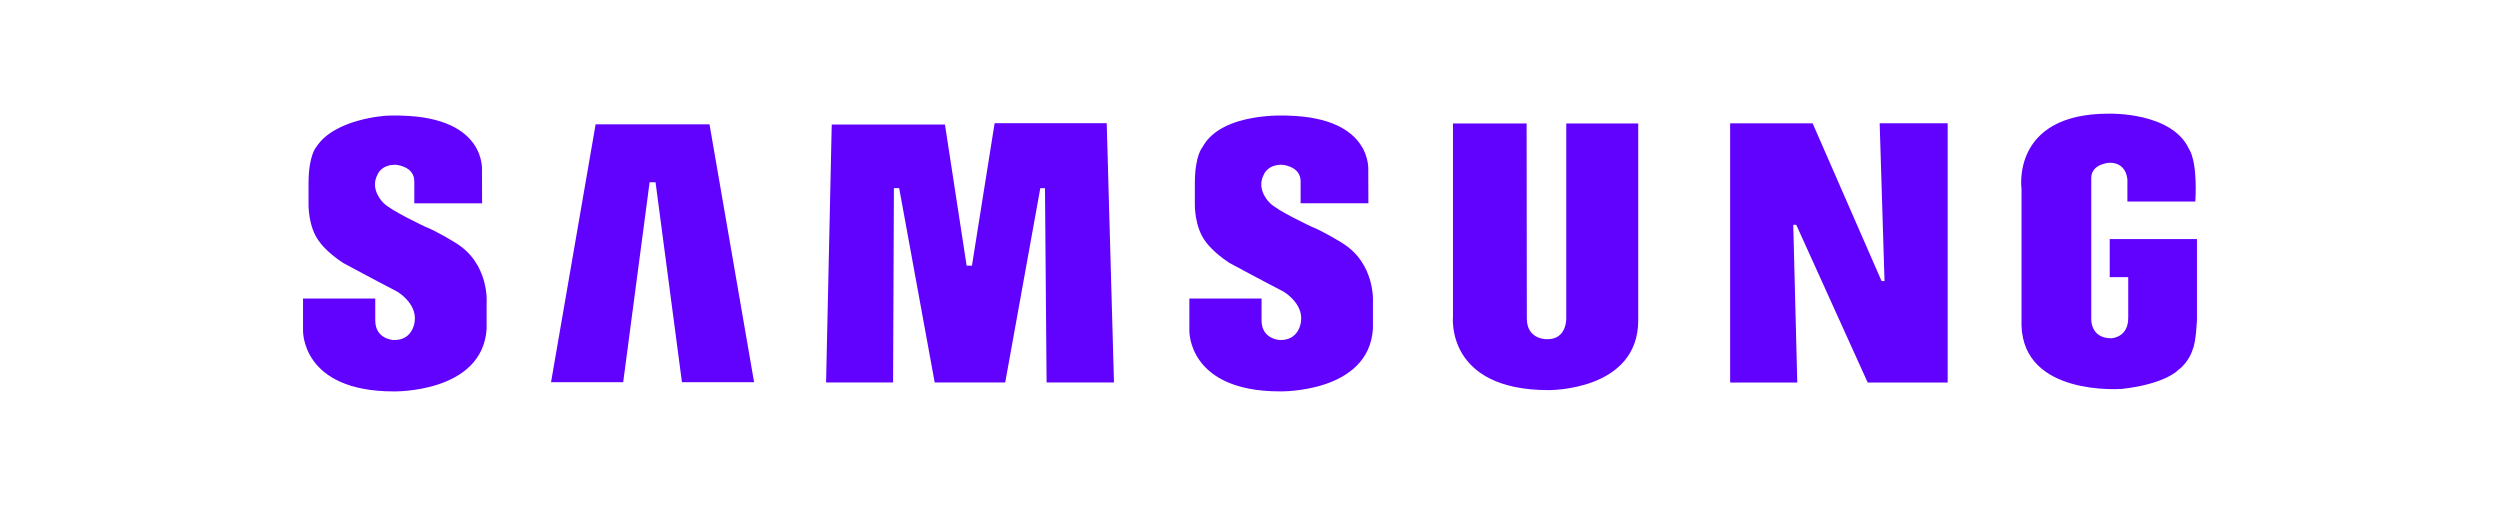
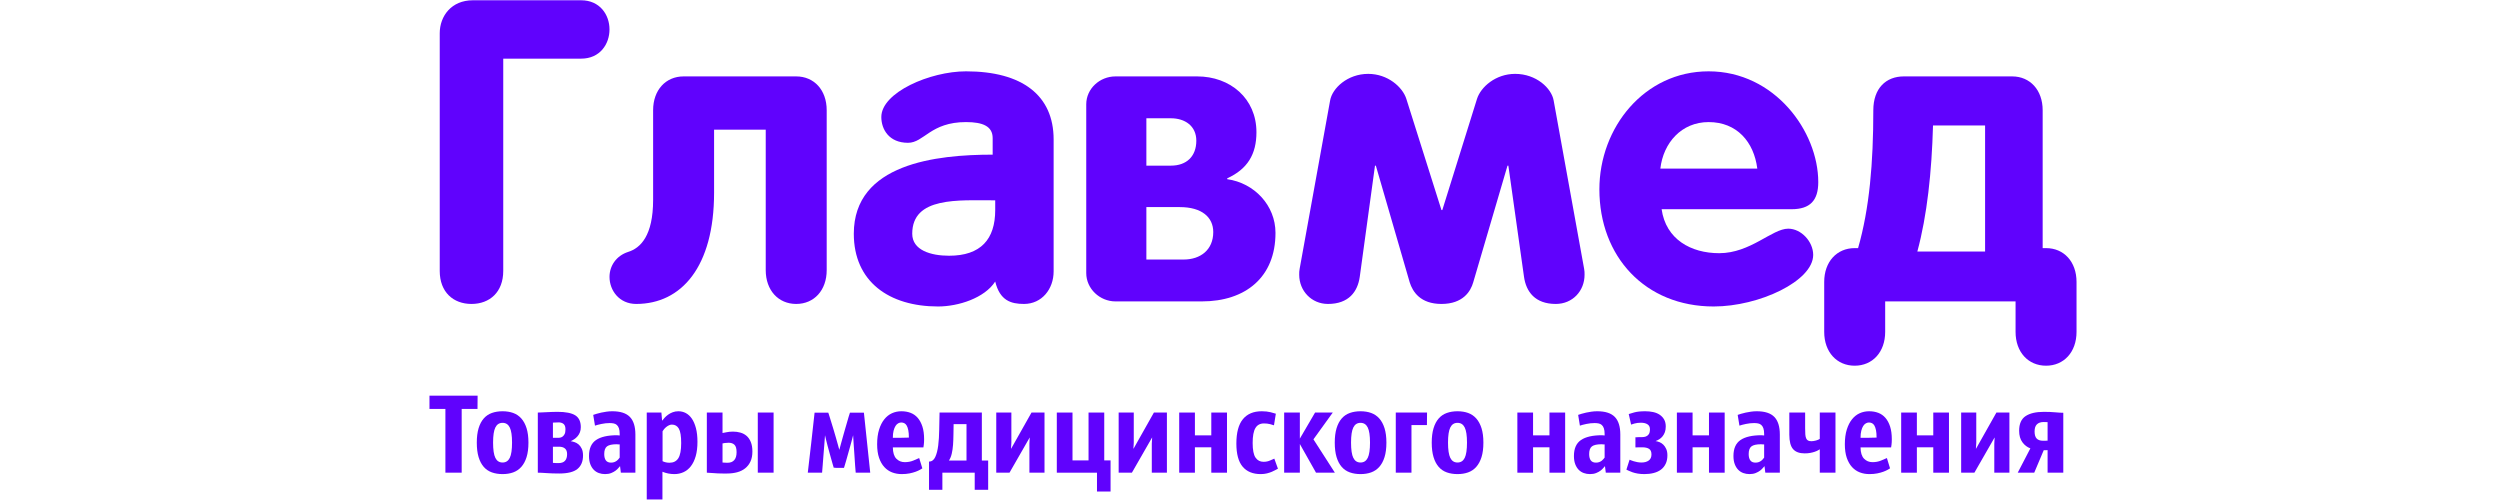
- <svg xmlns="http://www.w3.org/2000/svg" width="198" height="40" viewBox="0 0 198 40" fill="none">
-   <path fill-rule="evenodd" clip-rule="evenodd" d="M106.254 19.216C106.254 19.216 104.795 18.312 103.893 17.962C103.893 17.962 101.099 16.665 100.545 16.048C100.545 16.048 99.457 15.021 100.094 13.827C100.094 13.827 100.361 13.046 101.511 13.046C101.511 13.046 103.009 13.128 103.009 14.361V16.101H108.377L108.367 13.539C108.367 13.539 108.78 9.344 102.045 9.159C102.045 9.159 96.747 8.81 95.228 11.668C95.228 11.668 94.632 12.306 94.632 14.526V16.131C94.632 16.131 94.571 17.982 95.515 19.174C95.515 19.174 96.048 19.956 97.362 20.819C97.362 20.819 100.031 22.259 101.633 23.083C101.633 23.083 103.25 24.007 103.037 25.479C103.037 25.479 102.905 26.989 101.344 26.927C101.344 26.927 99.916 26.863 99.916 25.382V23.643H94.197V26.169C94.197 26.169 94.037 30.998 101.386 30.998C101.386 30.998 108.408 31.14 108.736 26.042V23.986C108.735 23.986 108.984 20.861 106.254 19.216ZM78.774 9.76L76.977 21.042H76.557L74.84 9.861H65.874L65.425 30.293H70.733L70.797 14.899H71.214L74.028 30.29H79.613L82.392 14.904H82.762L82.89 30.293H88.227L87.652 9.76H78.774ZM47.173 9.846L43.642 30.269H49.356L51.449 14.434H51.919L54.01 30.269H59.724L56.193 9.846H47.173ZM167.09 18.934V21.947H168.556V25.181C168.556 26.762 167.207 26.791 167.207 26.791C165.567 26.791 165.628 25.289 165.628 25.289V14.103C165.628 12.95 167.084 12.888 167.084 12.888C168.481 12.888 168.49 14.263 168.49 14.263V15.964H173.871C174.047 12.643 173.386 11.84 173.386 11.84C172.051 8.838 167.002 9.002 167.002 9.002C159.242 9.002 160.104 14.965 160.104 14.965V25.781C160.27 31.375 167.916 30.806 168.045 30.802C171.446 30.425 172.473 29.342 172.473 29.342C173.419 28.639 173.662 27.664 173.662 27.664C173.933 27.097 174 25.289 174 25.289V18.934H167.09ZM149.254 22.259H149.02L143.56 9.766H137.027V30.294H142.344L142.026 17.804H142.263L147.92 30.294H154.255V9.764H148.87L149.254 22.259ZM124.048 25.179C124.048 25.179 124.125 26.864 122.565 26.864C122.565 26.864 120.925 26.953 120.925 25.222L120.908 9.778H115.076V25.099C115.076 25.099 114.478 30.897 122.647 30.897C122.647 30.897 129.747 30.982 129.747 25.365V9.779H124.048V25.179ZM36.055 19.216C36.055 19.216 34.598 18.312 33.694 17.963C33.694 17.963 30.903 16.667 30.349 16.049C30.349 16.049 29.26 15.02 29.899 13.829C29.899 13.829 30.165 13.048 31.314 13.048C31.314 13.048 32.813 13.129 32.813 14.362V16.102H38.182L38.172 13.539C38.172 13.539 38.582 9.344 31.849 9.16C31.849 9.16 31.342 9.127 30.598 9.165C30.598 9.165 26.519 9.384 25.061 11.625C25.052 11.642 25.04 11.654 25.032 11.669C25.032 11.669 24.436 12.306 24.436 14.527V16.132C24.436 16.132 24.375 17.983 25.319 19.175C25.319 19.175 25.853 19.957 27.167 20.82C27.167 20.82 29.835 22.259 31.437 23.084C31.437 23.084 33.055 24.006 32.841 25.48C32.841 25.48 32.709 26.99 31.148 26.928C31.148 26.928 29.721 26.864 29.721 25.383V23.643H24V26.171C24 26.171 23.84 31 31.189 31C31.189 31 38.21 31.142 38.541 26.044V23.989C38.541 23.988 38.786 20.861 36.055 19.216Z" fill="#6002FD" />
+ <svg xmlns="http://www.w3.org/2000/svg" width="199" height="40" viewBox="0 0 199 40" fill="none">
+   <path d="M35.003 2.648C35.003 1.268 35.946 0.022 37.631 0.022H46.258C47.741 0.022 48.516 1.166 48.516 2.345C48.516 3.49 47.775 4.668 46.258 4.668H40.058V21.568C40.058 23.252 38.979 24.194 37.53 24.194C36.081 24.194 35.003 23.252 35.003 21.568V2.648Z" fill="#6002FD" />
+   <path d="M54.414 6.082H63.378C64.794 6.082 65.805 7.159 65.805 8.775V21.501C65.805 23.117 64.794 24.194 63.378 24.194C61.963 24.194 60.952 23.117 60.952 21.501V10.324H56.841V15.34C56.841 21.232 54.246 24.194 50.64 24.194C49.292 24.194 48.517 23.117 48.517 22.04C48.517 21.164 49.056 20.356 50 20.053C50.977 19.75 51.988 18.774 51.988 15.912V8.775C51.988 7.159 52.999 6.082 54.414 6.082Z" fill="#6002FD" />
+   <path d="M75.545 20.356C78.073 20.356 79.219 19.043 79.219 16.72V15.946C76.287 15.946 72.614 15.643 72.614 18.606C72.614 19.919 74.096 20.356 75.545 20.356ZM74.669 24.396C70.76 24.396 67.963 22.41 67.963 18.606C67.963 13.017 74.534 12.31 79.016 12.31V10.997C79.016 10.054 78.242 9.718 76.893 9.718C74.063 9.718 73.557 11.367 72.276 11.367C70.76 11.367 70.153 10.29 70.153 9.314C70.153 7.361 74.029 5.678 76.893 5.678C81.376 5.678 83.869 7.597 83.869 11.098V21.602C83.869 23.016 82.925 24.194 81.51 24.194C80.466 24.194 79.589 23.925 79.219 22.41C78.376 23.723 76.287 24.396 74.669 24.396Z" fill="#6002FD" />
+   <path d="M91.251 20.659H94.216C95.564 20.659 96.575 19.885 96.575 18.471C96.575 17.293 95.665 16.485 93.913 16.485H91.251V20.659ZM91.251 13.185H93.205C94.452 13.185 95.227 12.445 95.227 11.199C95.227 10.021 94.317 9.415 93.205 9.415H91.251V13.185ZM86.465 8.304C86.465 7.058 87.544 6.082 88.79 6.082H95.294C97.923 6.082 100.013 7.832 100.013 10.526C100.013 12.276 99.305 13.455 97.687 14.195V14.263C99.844 14.566 101.529 16.35 101.529 18.538C101.529 22.073 99.136 23.992 95.665 23.992H88.79C87.544 23.992 86.465 22.982 86.465 21.736V8.304Z" fill="#6002FD" />
+   <path d="M123.839 24.194C122.188 24.194 121.48 23.218 121.312 22.04L120.065 13.185H119.997L117.268 22.477C117.066 23.184 116.459 24.194 114.74 24.194C113.055 24.194 112.448 23.218 112.213 22.477L109.517 13.185H109.449L108.236 22.04C108.068 23.218 107.36 24.194 105.708 24.194C104.394 24.194 103.417 23.151 103.417 21.871C103.417 21.703 103.417 21.568 103.451 21.4L105.877 8.001C106.046 7.024 107.259 5.88 108.91 5.88C110.46 5.88 111.64 6.923 111.943 7.866L114.74 16.721H114.808L117.571 7.866C117.874 6.923 119.054 5.88 120.604 5.88C122.289 5.88 123.502 7.024 123.671 8.001L126.097 21.4C126.131 21.568 126.131 21.703 126.131 21.871C126.131 23.151 125.187 24.194 123.839 24.194Z" fill="#6002FD" />
+   <path d="M139.881 13.421C139.612 11.3 138.264 9.718 136.006 9.718C133.849 9.718 132.4 11.367 132.164 13.421H139.881ZM132.265 16.653C132.602 19.044 134.591 20.154 136.849 20.154C139.343 20.154 141.061 18.202 142.342 18.202C143.386 18.202 144.33 19.245 144.33 20.289C144.33 22.376 140.016 24.396 136.41 24.396C130.951 24.396 127.311 20.424 127.311 15.071C127.311 10.155 130.884 5.678 136.006 5.678C141.263 5.678 144.734 10.459 144.734 14.498C144.734 15.946 144.094 16.653 142.611 16.653H132.265Z" fill="#6002FD" />
+   <path d="M158.013 9.987H153.868C153.767 13.691 153.396 17.158 152.621 20.02H158.013V9.987ZM162.866 29.11C161.45 29.11 160.439 28.032 160.439 26.416V23.992H150.06V26.416C150.06 28.032 149.049 29.11 147.633 29.11C146.218 29.11 145.207 28.032 145.207 26.416V22.444C145.207 20.828 146.218 19.75 147.633 19.75H147.903C148.813 16.586 149.116 12.95 149.116 8.775C149.116 7.025 150.127 6.082 151.543 6.082H160.17C161.585 6.082 162.596 7.159 162.596 8.775V19.75H162.866C164.281 19.75 165.292 20.828 165.292 22.444V26.416C165.292 28.032 164.281 29.11 162.866 29.11Z" fill="#6002FD" />
+   <path d="M38.009 32.55H36.75V37.626H35.454V32.55H34.186V31.497H38.018L38.009 32.55Z" fill="#6002FD" />
+   <path d="M40.759 35.232C40.759 34.673 40.699 34.271 40.577 34.026C40.456 33.781 40.265 33.658 40.004 33.658C39.743 33.658 39.552 33.781 39.431 34.026C39.309 34.271 39.249 34.673 39.249 35.232C39.249 35.797 39.309 36.202 39.431 36.448C39.552 36.693 39.743 36.816 40.004 36.816C40.265 36.816 40.456 36.693 40.577 36.448C40.699 36.202 40.759 35.797 40.759 35.232ZM42.064 35.232C42.064 35.685 42.014 36.07 41.915 36.387C41.816 36.704 41.676 36.963 41.496 37.165C41.315 37.367 41.099 37.513 40.848 37.603C40.596 37.693 40.315 37.738 40.004 37.738C39.693 37.738 39.41 37.693 39.155 37.603C38.901 37.513 38.684 37.367 38.507 37.165C38.33 36.963 38.194 36.704 38.097 36.387C38.001 36.07 37.953 35.685 37.953 35.232C37.953 34.785 38.001 34.403 38.097 34.086C38.194 33.77 38.33 33.511 38.507 33.309C38.684 33.107 38.901 32.961 39.155 32.871C39.41 32.781 39.693 32.736 40.004 32.736C40.315 32.736 40.596 32.781 40.848 32.871C41.099 32.961 41.315 33.107 41.496 33.309C41.676 33.511 41.816 33.77 41.915 34.086C42.014 34.403 42.064 34.785 42.064 35.232Z" fill="#6002FD" />
+   <path d="M44.013 35.558V36.844C44.087 36.85 44.162 36.855 44.237 36.858C44.311 36.861 44.386 36.862 44.461 36.862C44.914 36.862 45.141 36.623 45.141 36.145C45.141 35.947 45.085 35.799 44.973 35.702C44.861 35.606 44.703 35.558 44.498 35.558H44.013ZM44.47 34.85C44.488 34.85 44.527 34.845 44.586 34.836C44.645 34.827 44.706 34.802 44.768 34.762C44.83 34.721 44.886 34.656 44.936 34.566C44.986 34.476 45.011 34.347 45.011 34.18C45.011 33.987 44.967 33.849 44.88 33.765C44.793 33.681 44.669 33.633 44.507 33.621L44.013 33.639V34.85H44.47ZM44.516 37.691C44.137 37.691 43.801 37.68 43.509 37.659C43.217 37.637 42.984 37.626 42.81 37.626V32.839C42.885 32.839 42.981 32.835 43.099 32.829C43.217 32.823 43.346 32.817 43.486 32.811C43.626 32.805 43.772 32.798 43.924 32.792C44.077 32.786 44.224 32.782 44.367 32.782C45.026 32.782 45.501 32.876 45.794 33.062C46.086 33.248 46.232 33.562 46.232 34.002C46.232 34.152 46.209 34.287 46.162 34.408C46.115 34.529 46.053 34.634 45.975 34.725C45.898 34.815 45.811 34.892 45.715 34.957C45.618 35.022 45.523 35.077 45.43 35.12C45.523 35.133 45.626 35.158 45.738 35.195C45.85 35.232 45.955 35.293 46.055 35.376C46.154 35.46 46.238 35.574 46.307 35.716C46.375 35.859 46.409 36.039 46.409 36.257C46.409 36.729 46.261 37.086 45.966 37.328C45.671 37.57 45.188 37.691 44.516 37.691Z" fill="#6002FD" />
+   <path d="M48.637 36.825C48.737 36.825 48.824 36.811 48.898 36.783C48.973 36.755 49.038 36.719 49.094 36.676C49.15 36.633 49.197 36.588 49.234 36.541C49.272 36.494 49.302 36.456 49.327 36.425V35.372H49.201C49.161 35.372 49.119 35.369 49.076 35.363C48.721 35.363 48.47 35.419 48.32 35.53C48.171 35.642 48.097 35.847 48.097 36.145C48.097 36.362 48.14 36.53 48.227 36.648C48.314 36.766 48.451 36.825 48.637 36.825ZM49.42 37.626C49.408 37.539 49.397 37.452 49.388 37.365C49.379 37.278 49.368 37.191 49.355 37.104C49.324 37.135 49.281 37.185 49.225 37.253C49.169 37.322 49.094 37.392 49.001 37.463C48.908 37.534 48.791 37.598 48.652 37.654C48.511 37.71 48.348 37.738 48.162 37.738C47.988 37.738 47.823 37.71 47.667 37.654C47.512 37.598 47.377 37.511 47.262 37.393C47.147 37.275 47.055 37.126 46.987 36.946C46.919 36.766 46.885 36.549 46.885 36.294C46.885 35.704 47.071 35.282 47.444 35.027C47.817 34.773 48.373 34.645 49.113 34.645L49.327 34.664V34.552C49.327 34.36 49.307 34.206 49.267 34.091C49.226 33.977 49.17 33.888 49.099 33.826C49.027 33.764 48.943 33.723 48.847 33.705C48.751 33.686 48.643 33.676 48.525 33.676C48.314 33.676 48.098 33.7 47.878 33.746C47.657 33.793 47.484 33.838 47.36 33.881L47.22 33.025C47.295 33 47.386 32.97 47.495 32.936C47.604 32.903 47.725 32.871 47.859 32.843C47.993 32.815 48.134 32.791 48.283 32.768C48.432 32.747 48.585 32.736 48.74 32.736C49.38 32.736 49.846 32.887 50.139 33.188C50.43 33.489 50.577 33.956 50.577 34.589V37.626H49.42Z" fill="#6002FD" />
+   <path d="M53.485 33.798C53.404 33.798 53.325 33.816 53.248 33.854C53.17 33.891 53.097 33.937 53.029 33.993C52.96 34.049 52.901 34.108 52.852 34.17C52.802 34.233 52.764 34.285 52.74 34.329V36.713C52.913 36.794 53.097 36.834 53.289 36.834C53.606 36.834 53.841 36.715 53.994 36.476C54.146 36.236 54.222 35.835 54.222 35.269C54.222 34.717 54.16 34.334 54.036 34.119C53.911 33.905 53.728 33.798 53.485 33.798ZM51.481 32.839H52.647L52.702 33.472H52.721C52.764 33.41 52.825 33.337 52.903 33.253C52.98 33.169 53.072 33.088 53.178 33.011C53.283 32.933 53.406 32.868 53.546 32.815C53.686 32.762 53.837 32.736 53.998 32.736C54.209 32.736 54.407 32.784 54.59 32.88C54.773 32.977 54.934 33.124 55.07 33.323C55.207 33.522 55.316 33.775 55.397 34.082C55.477 34.389 55.518 34.751 55.518 35.167C55.518 35.608 55.471 35.99 55.378 36.313C55.285 36.636 55.156 36.903 54.991 37.114C54.827 37.325 54.632 37.482 54.409 37.584C54.185 37.686 53.942 37.738 53.681 37.738C53.346 37.738 53.029 37.675 52.73 37.551V39.759H51.481V32.839Z" fill="#6002FD" />
+   <path d="M61.578 37.626H60.32V32.839H61.578V37.626ZM57.998 35.242C57.892 35.242 57.788 35.249 57.686 35.264C57.583 35.28 57.526 35.291 57.513 35.298V36.816C57.581 36.822 57.651 36.827 57.723 36.83C57.794 36.833 57.864 36.834 57.933 36.834C58.15 36.834 58.321 36.764 58.445 36.625C58.57 36.485 58.632 36.275 58.632 35.996C58.632 35.71 58.576 35.513 58.464 35.405C58.352 35.296 58.197 35.242 57.998 35.242ZM57.513 34.468C57.563 34.462 57.665 34.442 57.821 34.408C57.976 34.374 58.153 34.356 58.352 34.356C58.558 34.356 58.753 34.383 58.94 34.436C59.126 34.489 59.289 34.576 59.429 34.697C59.569 34.818 59.681 34.981 59.765 35.186C59.849 35.391 59.891 35.642 59.891 35.94C59.891 36.251 59.84 36.516 59.737 36.736C59.634 36.957 59.493 37.139 59.312 37.281C59.132 37.424 58.919 37.528 58.674 37.593C58.428 37.658 58.163 37.691 57.877 37.691H57.532C57.258 37.691 57.007 37.68 56.776 37.658C56.547 37.637 56.376 37.626 56.264 37.626V32.839H57.513V34.468Z" fill="#6002FD" />
+   <path d="M69.27 37.626H68.114C68.101 37.502 68.086 37.309 68.067 37.048C68.048 36.788 68.03 36.508 68.011 36.21C67.993 35.912 67.972 35.62 67.951 35.334C67.929 35.049 67.915 34.819 67.909 34.645C67.884 34.738 67.853 34.86 67.816 35.008C67.778 35.157 67.735 35.318 67.685 35.488C67.635 35.659 67.585 35.836 67.536 36.019C67.486 36.203 67.438 36.375 67.391 36.536C67.344 36.698 67.303 36.84 67.266 36.964C67.228 37.089 67.2 37.182 67.181 37.244H66.585L66.379 37.225C66.379 37.231 66.378 37.235 66.375 37.235C66.372 37.235 66.37 37.238 66.37 37.244C66.352 37.182 66.324 37.089 66.286 36.964C66.249 36.84 66.209 36.698 66.165 36.536C66.122 36.375 66.073 36.203 66.021 36.019C65.968 35.836 65.919 35.659 65.876 35.488C65.833 35.318 65.792 35.157 65.755 35.008C65.718 34.86 65.69 34.738 65.671 34.645C65.659 34.819 65.642 35.049 65.62 35.334C65.598 35.62 65.575 35.912 65.55 36.21C65.525 36.508 65.503 36.788 65.485 37.048C65.466 37.309 65.451 37.502 65.438 37.626H64.3C64.394 36.825 64.486 36.029 64.576 35.237C64.665 34.445 64.754 33.649 64.841 32.848H65.932C65.957 32.916 65.991 33.023 66.035 33.169C66.078 33.315 66.129 33.481 66.189 33.667C66.248 33.854 66.308 34.051 66.37 34.259C66.432 34.467 66.492 34.67 66.548 34.869C66.603 35.068 66.655 35.249 66.701 35.414C66.748 35.578 66.784 35.71 66.809 35.809C66.833 35.71 66.869 35.578 66.916 35.414C66.963 35.249 67.012 35.069 67.065 34.874C67.118 34.678 67.175 34.475 67.237 34.264C67.3 34.052 67.357 33.854 67.41 33.667C67.463 33.481 67.511 33.315 67.554 33.169C67.598 33.023 67.632 32.916 67.657 32.848H68.767L69.27 37.626Z" fill="#6002FD" />
+   <path d="M71.741 33.63C71.66 33.63 71.579 33.652 71.498 33.695C71.417 33.739 71.346 33.809 71.284 33.905C71.222 34.001 71.171 34.127 71.13 34.282C71.089 34.437 71.07 34.627 71.07 34.85H71.62C71.849 34.85 72.092 34.844 72.347 34.832C72.347 34.596 72.331 34.4 72.3 34.245C72.269 34.09 72.227 33.967 72.174 33.877C72.121 33.787 72.058 33.723 71.983 33.686C71.909 33.649 71.828 33.63 71.741 33.63ZM73.419 37.281C73.382 37.306 73.319 37.343 73.233 37.393C73.145 37.443 73.032 37.494 72.892 37.547C72.752 37.599 72.589 37.644 72.403 37.682C72.216 37.719 72.008 37.738 71.778 37.738C71.504 37.738 71.25 37.693 71.013 37.603C70.777 37.513 70.571 37.371 70.394 37.179C70.216 36.986 70.076 36.741 69.974 36.443C69.871 36.145 69.82 35.785 69.82 35.363C69.82 34.915 69.871 34.528 69.974 34.199C70.076 33.869 70.215 33.596 70.389 33.379C70.563 33.161 70.767 33 70.999 32.894C71.232 32.789 71.483 32.736 71.75 32.736C72.017 32.736 72.261 32.778 72.482 32.862C72.702 32.946 72.892 33.079 73.051 33.262C73.209 33.446 73.334 33.677 73.424 33.956C73.514 34.235 73.559 34.571 73.559 34.962C73.559 35.13 73.551 35.274 73.535 35.395C73.52 35.516 73.509 35.59 73.503 35.614H71.07C71.076 36.03 71.169 36.33 71.349 36.513C71.529 36.696 71.753 36.788 72.02 36.788C72.269 36.788 72.494 36.746 72.697 36.662C72.898 36.578 73.055 36.511 73.167 36.461L73.419 37.281Z" fill="#6002FD" />
+   <path d="M75.908 33.761C75.902 34.04 75.897 34.321 75.894 34.603C75.891 34.886 75.88 35.155 75.862 35.41C75.843 35.664 75.809 35.898 75.759 36.112C75.709 36.327 75.635 36.508 75.535 36.657H76.934V33.761H75.908ZM78.658 38.986H77.587V37.626H75.013V38.986H73.95V36.741C74.168 36.741 74.332 36.621 74.444 36.383C74.556 36.144 74.635 35.836 74.682 35.46C74.729 35.085 74.755 34.666 74.761 34.203C74.767 33.74 74.777 33.286 74.789 32.839H78.155V36.657H78.658V38.986Z" fill="#6002FD" />
+   <path d="M83.143 32.839V37.626H81.941V35.325C81.941 35.239 81.945 35.147 81.954 35.05C81.964 34.954 81.968 34.881 81.968 34.832H81.959L80.356 37.626H79.302V32.839H80.505V35.251C80.505 35.325 80.5 35.408 80.49 35.498C80.481 35.587 80.477 35.658 80.477 35.707C80.483 35.707 80.486 35.711 80.486 35.717L82.108 32.839H83.143Z" fill="#6002FD" />
+   <path d="M85.371 36.648H86.648V32.839H87.898V36.648H88.401V39.125H87.32V37.626H84.122V32.839H85.371V36.648Z" fill="#6002FD" />
+   <path d="M92.886 32.839V37.626H91.683V35.325C91.683 35.239 91.688 35.147 91.697 35.05C91.707 34.954 91.711 34.881 91.711 34.832H91.702L90.099 37.626H89.045V32.839H90.248V35.251C90.248 35.325 90.243 35.408 90.233 35.498C90.224 35.587 90.22 35.658 90.22 35.707C90.226 35.707 90.229 35.711 90.229 35.717L91.851 32.839H92.886Z" fill="#6002FD" />
+   <path d="M93.865 32.839H95.115V34.655H96.42V32.839H97.669V37.626H96.42V35.605H95.115V37.626H93.865V32.839Z" fill="#6002FD" />
+   <path d="M101.725 37.309C101.681 37.328 101.619 37.361 101.538 37.407C101.458 37.453 101.36 37.502 101.245 37.551C101.13 37.601 100.998 37.645 100.848 37.682C100.699 37.719 100.534 37.738 100.354 37.738C99.726 37.738 99.246 37.541 98.914 37.146C98.581 36.752 98.415 36.139 98.415 35.307C98.415 34.438 98.587 33.792 98.932 33.37C99.277 32.947 99.779 32.736 100.438 32.736C100.699 32.736 100.929 32.761 101.128 32.81C101.327 32.86 101.47 32.901 101.557 32.931L101.408 33.854C101.346 33.829 101.24 33.798 101.091 33.76C100.942 33.723 100.783 33.705 100.615 33.705C100.304 33.705 100.076 33.827 99.93 34.073C99.784 34.318 99.711 34.714 99.711 35.26C99.711 35.813 99.787 36.201 99.939 36.424C100.092 36.648 100.304 36.76 100.578 36.76C100.771 36.76 100.945 36.724 101.1 36.653C101.256 36.581 101.367 36.533 101.436 36.508L101.725 37.309Z" fill="#6002FD" />
+   <path d="M102.219 32.839H103.468V34.915L104.68 32.839H106.088L104.55 34.971L106.256 37.626H104.755L103.468 35.344V37.626H102.219V32.839Z" fill="#6002FD" />
+   <path d="M109.053 35.232C109.053 34.673 108.993 34.271 108.871 34.026C108.75 33.781 108.559 33.658 108.298 33.658C108.037 33.658 107.846 33.781 107.725 34.026C107.603 34.271 107.543 34.673 107.543 35.232C107.543 35.797 107.603 36.202 107.725 36.448C107.846 36.693 108.037 36.816 108.298 36.816C108.559 36.816 108.75 36.693 108.871 36.448C108.993 36.202 109.053 35.797 109.053 35.232ZM110.358 35.232C110.358 35.685 110.308 36.07 110.209 36.387C110.11 36.704 109.97 36.963 109.79 37.165C109.609 37.367 109.393 37.513 109.142 37.603C108.89 37.693 108.608 37.738 108.298 37.738C107.987 37.738 107.704 37.693 107.449 37.603C107.195 37.513 106.978 37.367 106.801 37.165C106.624 36.963 106.488 36.704 106.391 36.387C106.295 36.07 106.247 35.685 106.247 35.232C106.247 34.785 106.295 34.403 106.391 34.086C106.488 33.77 106.624 33.511 106.801 33.309C106.978 33.107 107.195 32.961 107.449 32.871C107.704 32.781 107.987 32.736 108.298 32.736C108.608 32.736 108.89 32.781 109.142 32.871C109.393 32.961 109.609 33.107 109.79 33.309C109.97 33.511 110.11 33.77 110.209 34.086C110.308 34.403 110.358 34.785 110.358 35.232Z" fill="#6002FD" />
+   <path d="M113.584 33.835H112.353V37.626H111.104V32.839H113.593L113.584 33.835Z" fill="#6002FD" />
+   <path d="M116.773 35.232C116.773 34.673 116.712 34.271 116.591 34.026C116.47 33.781 116.279 33.658 116.017 33.658C115.756 33.658 115.565 33.781 115.444 34.026C115.323 34.271 115.262 34.673 115.262 35.232C115.262 35.797 115.323 36.202 115.444 36.448C115.565 36.693 115.756 36.816 116.017 36.816C116.279 36.816 116.47 36.693 116.591 36.448C116.712 36.202 116.773 35.797 116.773 35.232ZM118.078 35.232C118.078 35.685 118.028 36.07 117.929 36.387C117.829 36.704 117.689 36.963 117.509 37.165C117.329 37.367 117.113 37.513 116.861 37.603C116.61 37.693 116.328 37.738 116.017 37.738C115.706 37.738 115.424 37.693 115.169 37.603C114.914 37.513 114.698 37.367 114.521 37.165C114.344 36.963 114.207 36.704 114.111 36.387C114.015 36.07 113.966 35.685 113.966 35.232C113.966 34.785 114.015 34.403 114.111 34.086C114.207 33.77 114.344 33.511 114.521 33.309C114.698 33.107 114.914 32.961 115.169 32.871C115.424 32.781 115.706 32.736 116.017 32.736C116.328 32.736 116.61 32.781 116.861 32.871C117.113 32.961 117.329 33.107 117.509 33.309C117.689 33.511 117.829 33.77 117.929 34.086C118.028 34.403 118.078 34.785 118.078 35.232Z" fill="#6002FD" />
+   <path d="M120.782 32.839H122.031V34.655H123.337V32.839H124.586V37.626H123.337V35.605H122.031V37.626H120.782V32.839Z" fill="#6002FD" />
+   <path d="M127.038 36.825C127.137 36.825 127.224 36.811 127.299 36.783C127.373 36.755 127.438 36.719 127.495 36.676C127.55 36.633 127.597 36.588 127.634 36.541C127.672 36.494 127.703 36.456 127.728 36.425V35.372H127.602C127.561 35.372 127.52 35.369 127.476 35.363C127.122 35.363 126.87 35.419 126.721 35.53C126.571 35.642 126.497 35.847 126.497 36.145C126.497 36.362 126.54 36.53 126.627 36.648C126.714 36.766 126.851 36.825 127.038 36.825ZM127.821 37.626C127.809 37.539 127.798 37.452 127.788 37.365C127.779 37.278 127.768 37.191 127.755 37.104C127.725 37.135 127.681 37.185 127.625 37.253C127.569 37.322 127.495 37.392 127.401 37.463C127.308 37.534 127.192 37.598 127.052 37.654C126.912 37.71 126.749 37.738 126.562 37.738C126.388 37.738 126.223 37.71 126.068 37.654C125.912 37.598 125.777 37.511 125.662 37.393C125.548 37.275 125.456 37.126 125.387 36.946C125.319 36.766 125.285 36.549 125.285 36.294C125.285 35.704 125.471 35.282 125.845 35.027C126.217 34.773 126.773 34.645 127.513 34.645L127.728 34.664V34.552C127.728 34.36 127.708 34.206 127.667 34.091C127.627 33.977 127.571 33.888 127.499 33.826C127.428 33.764 127.344 33.723 127.247 33.705C127.151 33.686 127.044 33.676 126.926 33.676C126.714 33.676 126.498 33.7 126.278 33.746C126.057 33.793 125.885 33.838 125.76 33.881L125.621 33.025C125.695 33 125.787 32.97 125.896 32.936C126.004 32.903 126.125 32.871 126.259 32.843C126.393 32.815 126.534 32.791 126.683 32.768C126.833 32.747 126.985 32.736 127.14 32.736C127.78 32.736 128.246 32.887 128.539 33.188C128.831 33.489 128.977 33.956 128.977 34.589V37.626H127.821Z" fill="#6002FD" />
+   <path d="M129.835 33.798C129.803 33.655 129.773 33.515 129.742 33.379C129.71 33.242 129.679 33.102 129.648 32.959C129.716 32.935 129.861 32.892 130.082 32.829C130.302 32.767 130.596 32.736 130.963 32.736C131.187 32.736 131.398 32.758 131.597 32.801C131.796 32.845 131.968 32.916 132.114 33.015C132.26 33.115 132.377 33.24 132.464 33.392C132.551 33.545 132.594 33.73 132.594 33.947C132.594 34.121 132.571 34.271 132.525 34.399C132.478 34.526 132.417 34.636 132.342 34.729C132.268 34.822 132.181 34.9 132.082 34.962C131.982 35.024 131.882 35.074 131.783 35.111C131.882 35.124 131.987 35.151 132.096 35.195C132.204 35.239 132.306 35.305 132.399 35.395C132.492 35.485 132.569 35.6 132.632 35.74C132.694 35.88 132.725 36.049 132.725 36.247C132.725 36.502 132.68 36.724 132.59 36.913C132.5 37.103 132.375 37.258 132.217 37.379C132.058 37.5 131.866 37.59 131.639 37.649C131.412 37.708 131.165 37.738 130.897 37.738C130.699 37.738 130.52 37.724 130.361 37.696C130.203 37.668 130.065 37.634 129.947 37.593C129.828 37.553 129.729 37.513 129.648 37.472C129.567 37.432 129.505 37.402 129.462 37.384L129.714 36.592C129.732 36.598 129.769 36.614 129.826 36.639C129.881 36.663 129.951 36.688 130.035 36.713C130.119 36.738 130.214 36.761 130.32 36.783C130.425 36.805 130.54 36.816 130.664 36.816C130.901 36.816 131.092 36.763 131.238 36.657C131.384 36.552 131.457 36.39 131.457 36.173C131.457 35.955 131.392 35.807 131.261 35.726C131.131 35.645 130.951 35.605 130.72 35.605C130.621 35.605 130.517 35.606 130.408 35.609C130.299 35.612 130.223 35.614 130.18 35.614V34.804C130.217 34.81 130.26 34.81 130.31 34.804C130.36 34.797 130.419 34.794 130.487 34.794H130.725C130.821 34.794 130.915 34.779 131.005 34.748C131.095 34.717 131.173 34.658 131.238 34.571C131.303 34.484 131.336 34.35 131.336 34.17C131.336 33.99 131.27 33.858 131.14 33.775C131.01 33.691 130.836 33.649 130.618 33.649C130.425 33.649 130.253 33.67 130.1 33.714C129.948 33.757 129.859 33.785 129.835 33.798Z" fill="#6002FD" />
+   <path d="M133.48 32.839H134.729V34.655H136.035V32.839H137.284V37.626H136.035V35.605H134.729V37.626H133.48V32.839Z" fill="#6002FD" />
+   <path d="M139.736 36.825C139.835 36.825 139.922 36.811 139.997 36.783C140.071 36.755 140.137 36.719 140.193 36.676C140.249 36.633 140.296 36.588 140.333 36.541C140.37 36.494 140.401 36.456 140.426 36.425V35.372H140.3C140.26 35.372 140.218 35.369 140.174 35.363C139.82 35.363 139.568 35.419 139.419 35.53C139.27 35.642 139.195 35.847 139.195 36.145C139.195 36.362 139.239 36.53 139.326 36.648C139.412 36.766 139.55 36.825 139.736 36.825ZM140.519 37.626C140.507 37.539 140.496 37.452 140.487 37.365C140.477 37.278 140.466 37.191 140.454 37.104C140.423 37.135 140.379 37.185 140.323 37.253C140.267 37.322 140.193 37.392 140.1 37.463C140.006 37.534 139.89 37.598 139.75 37.654C139.61 37.71 139.447 37.738 139.26 37.738C139.087 37.738 138.922 37.71 138.766 37.654C138.611 37.598 138.476 37.511 138.361 37.393C138.246 37.275 138.154 37.126 138.086 36.946C138.017 36.766 137.983 36.549 137.983 36.294C137.983 35.704 138.17 35.282 138.543 35.027C138.915 34.773 139.472 34.645 140.211 34.645L140.426 34.664V34.552C140.426 34.36 140.406 34.206 140.365 34.091C140.325 33.977 140.269 33.888 140.197 33.826C140.126 33.764 140.042 33.723 139.946 33.705C139.849 33.686 139.742 33.676 139.624 33.676C139.412 33.676 139.197 33.7 138.976 33.746C138.756 33.793 138.583 33.838 138.459 33.881L138.319 33.025C138.393 33 138.485 32.97 138.594 32.936C138.702 32.903 138.824 32.871 138.957 32.843C139.091 32.815 139.233 32.791 139.382 32.768C139.531 32.747 139.683 32.736 139.839 32.736C140.479 32.736 140.945 32.887 141.237 33.188C141.529 33.489 141.675 33.956 141.675 34.589V37.626H140.519Z" fill="#6002FD" />
+   <path d="M144.855 32.839H146.104V37.626H144.855V35.763C144.817 35.788 144.764 35.819 144.696 35.856C144.628 35.894 144.544 35.929 144.444 35.963C144.345 35.998 144.228 36.027 144.095 36.052C143.961 36.077 143.813 36.089 143.652 36.089C143.235 36.089 142.928 35.976 142.729 35.749C142.53 35.522 142.43 35.139 142.43 34.599V32.839H143.689V34.086C143.689 34.279 143.694 34.441 143.703 34.571C143.712 34.701 143.734 34.807 143.768 34.887C143.802 34.968 143.852 35.027 143.917 35.065C143.983 35.102 144.074 35.12 144.193 35.12C144.236 35.12 144.29 35.116 144.356 35.106C144.421 35.097 144.486 35.083 144.552 35.065C144.617 35.046 144.676 35.026 144.729 35.004C144.781 34.982 144.823 34.959 144.855 34.934V32.839Z" fill="#6002FD" />
+   <path d="M148.77 33.63C148.689 33.63 148.608 33.652 148.528 33.695C148.447 33.739 148.376 33.809 148.313 33.905C148.251 34.001 148.2 34.127 148.16 34.282C148.119 34.437 148.099 34.627 148.099 34.85H148.649C148.879 34.85 149.121 34.844 149.376 34.832C149.376 34.596 149.361 34.4 149.33 34.245C149.298 34.09 149.256 33.967 149.204 33.877C149.151 33.787 149.087 33.723 149.013 33.686C148.938 33.649 148.857 33.63 148.77 33.63ZM150.448 37.281C150.411 37.306 150.349 37.343 150.262 37.393C150.175 37.443 150.061 37.494 149.922 37.547C149.782 37.599 149.619 37.644 149.432 37.682C149.246 37.719 149.038 37.738 148.807 37.738C148.534 37.738 148.279 37.693 148.043 37.603C147.807 37.513 147.6 37.371 147.423 37.179C147.246 36.986 147.106 36.741 147.003 36.443C146.901 36.145 146.85 35.785 146.85 35.363C146.85 34.915 146.901 34.528 147.003 34.199C147.106 33.869 147.244 33.596 147.418 33.379C147.592 33.161 147.796 33 148.029 32.894C148.262 32.789 148.512 32.736 148.78 32.736C149.047 32.736 149.291 32.778 149.511 32.862C149.732 32.946 149.922 33.079 150.08 33.262C150.239 33.446 150.363 33.677 150.453 33.956C150.543 34.235 150.588 34.571 150.588 34.962C150.588 35.13 150.58 35.274 150.565 35.395C150.549 35.516 150.538 35.59 150.532 35.614H148.099C148.105 36.03 148.198 36.33 148.379 36.513C148.559 36.696 148.783 36.788 149.05 36.788C149.298 36.788 149.524 36.746 149.726 36.662C149.928 36.578 150.085 36.511 150.197 36.461L150.448 37.281Z" fill="#6002FD" />
+   <path d="M151.334 32.839H152.583V34.655H153.889V32.839H155.138V37.626H153.889V35.605H152.583V37.626H151.334V32.839Z" fill="#6002FD" />
+   <path d="M159.949 32.839V37.626H158.746V35.325C158.746 35.239 158.751 35.147 158.76 35.05C158.77 34.954 158.774 34.881 158.774 34.832H158.765L157.161 37.626H156.108V32.839H157.311V35.251C157.311 35.325 157.306 35.408 157.296 35.498C157.287 35.587 157.282 35.658 157.282 35.707C157.288 35.707 157.292 35.711 157.292 35.717L158.914 32.839H159.949Z" fill="#6002FD" />
+   <path d="M162.625 35.083H162.797C162.856 35.083 162.92 35.08 162.988 35.074V33.602C162.939 33.602 162.887 33.6 162.835 33.597C162.782 33.594 162.731 33.593 162.681 33.593C162.444 33.593 162.264 33.654 162.14 33.775C162.015 33.896 161.953 34.086 161.953 34.347C161.953 34.608 162.009 34.796 162.122 34.911C162.233 35.026 162.401 35.083 162.625 35.083ZM164.238 37.626H162.988V35.828C162.939 35.834 162.887 35.837 162.835 35.837H162.681L161.925 37.626H160.611L161.618 35.688C161.369 35.602 161.158 35.44 160.984 35.204C160.81 34.968 160.723 34.664 160.723 34.291C160.723 33.739 160.894 33.349 161.236 33.123C161.577 32.896 162.062 32.783 162.69 32.783C163.026 32.783 163.329 32.795 163.599 32.82C163.869 32.845 164.082 32.857 164.238 32.857V37.626Z" fill="#6002FD" />
</svg>
